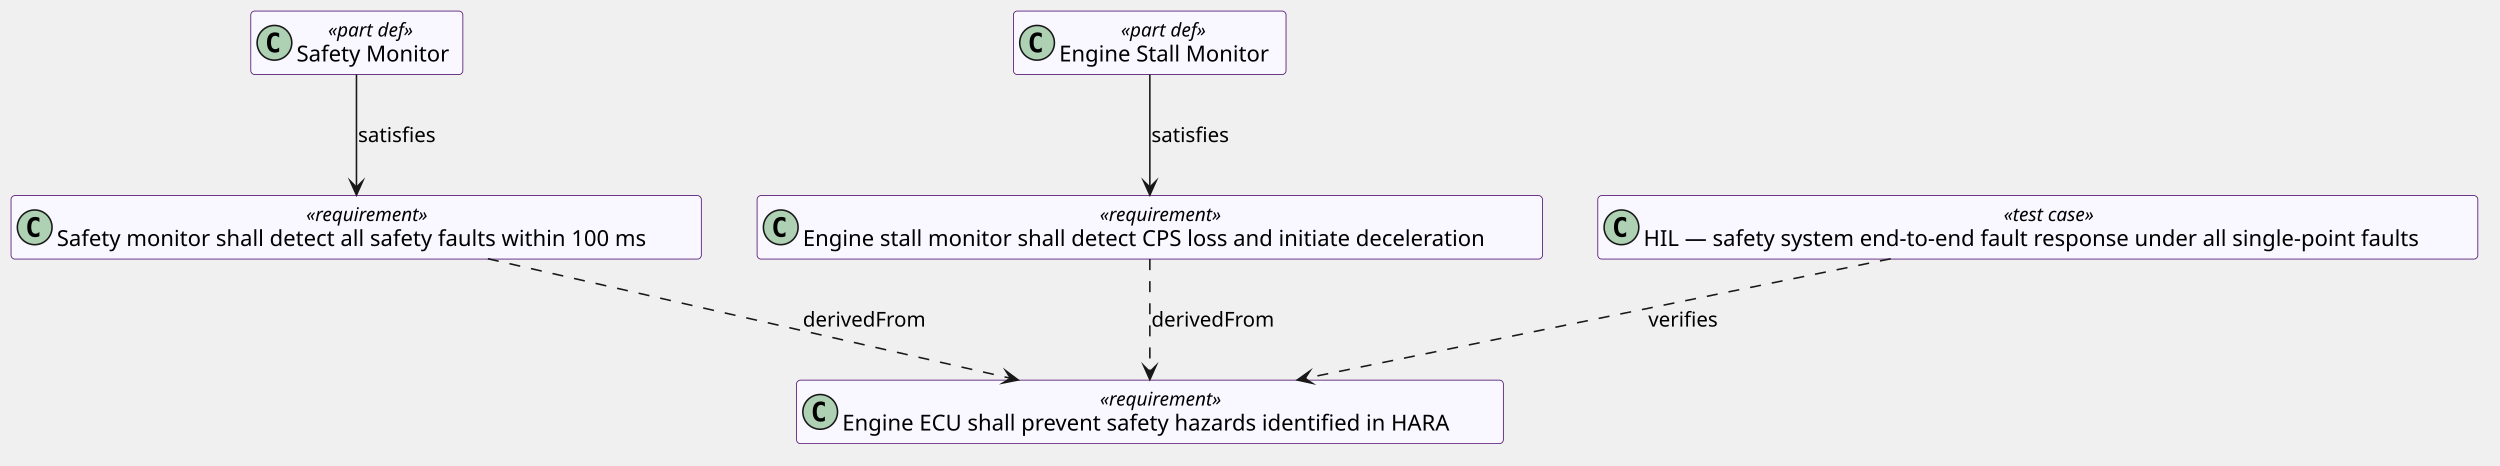
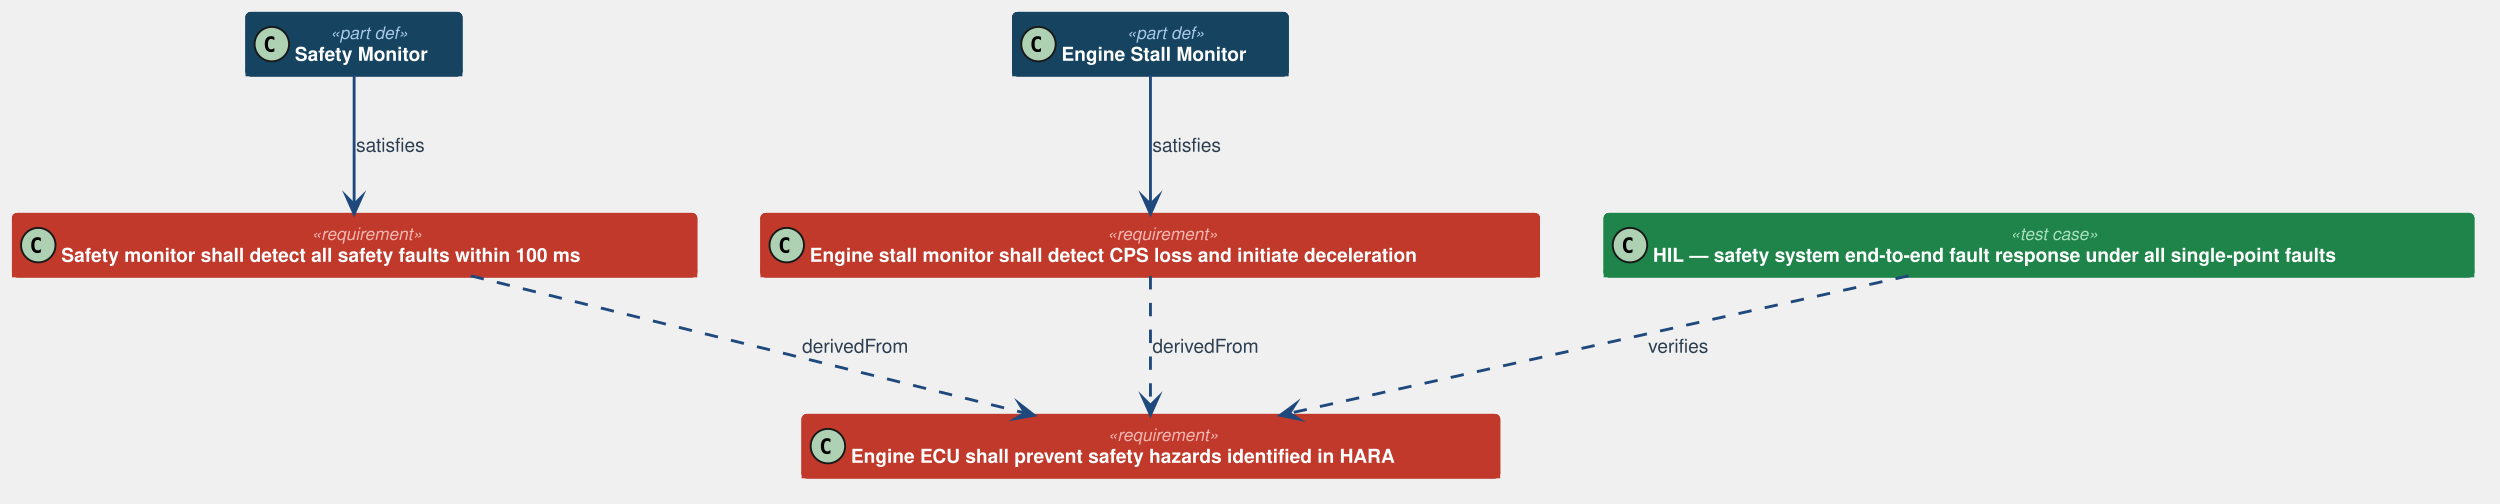
- <svg xmlns="http://www.w3.org/2000/svg" xmlns:xlink="http://www.w3.org/1999/xlink" contentStyleType="text/css" data-diagram-type="CLASS" height="295px" preserveAspectRatio="none" style="width:1585px;height:295px;background:#FFFFFF;" version="1.1" viewBox="0 0 1585 295" width="1585px" zoomAndPan="magnify">
+ <svg xmlns="http://www.w3.org/2000/svg" xmlns:xlink="http://www.w3.org/1999/xlink" contentStyleType="text/css" data-diagram-type="CLASS" height="263px" preserveAspectRatio="none" style="width:1306px;height:263px;background:#FFFFFF;" version="1.1" viewBox="0 0 1306 263" width="1306px" zoomAndPan="magnify">
  <defs />
  <g>
-     <g class="entity" data-qualified-name="s_sys" data-source-line="7" id="ent0001">
+     <g class="entity" data-qualified-name="s_sys" data-source-line="4" id="ent0001">
      <a href="https://github.com/sjames/syscribe/blob/main/model_auto/Requirements/Safety/REQ-ENG-SAFE-000.md" target="_top" title="https://github.com/sjames/syscribe/blob/main/model_auto/Requirements/Safety/REQ-ENG-SAFE-000.md" xlink:actuate="onRequest" xlink:href="https://github.com/sjames/syscribe/blob/main/model_auto/Requirements/Safety/REQ-ENG-SAFE-000.md" xlink:show="new" xlink:title="https://github.com/sjames/syscribe/blob/main/model_auto/Requirements/Safety/REQ-ENG-SAFE-000.md" xlink:type="simple">
-         <rect fill="#F9F7FF" height="40.266" rx="2.5" ry="2.5" style="stroke:#4A0A6E;stroke-width:0.5;" width="448.131" x="505" y="241" />
-         <ellipse cx="520" cy="261.133" fill="#ADD1B2" rx="11" ry="11" style="stroke:#181818;stroke-width:1;" />
-         <path d="M522.969,266.773 Q522.391,267.07 521.75,267.211 Q521.109,267.367 520.406,267.367 Q517.906,267.367 516.578,265.727 Q515.266,264.07 515.266,260.945 Q515.266,257.82 516.578,256.164 Q517.906,254.508 520.406,254.508 Q521.109,254.508 521.75,254.664 Q522.406,254.82 522.969,255.117 L522.969,257.836 Q522.344,257.258 521.75,256.992 Q521.156,256.711 520.531,256.711 Q519.188,256.711 518.5,257.789 Q517.812,258.852 517.812,260.945 Q517.812,263.039 518.5,264.117 Q519.188,265.18 520.531,265.18 Q521.156,265.18 521.75,264.914 Q522.344,264.633 522.969,264.055 L522.969,266.773 Z " fill="#000000" />
-         <text fill="#000000" font-family="sans-serif" font-size="12" font-style="italic" lengthAdjust="spacing" textLength="89.385" x="697.373" y="257.139">«requirement»</text>
-         <text fill="#000000" font-family="sans-serif" font-size="14" lengthAdjust="spacing" textLength="416.131" x="534" y="272.964">Engine ECU shall prevent safety hazards identified in HARA</text>
+         <rect fill="#FDEDEC" height="32.117" rx="2" ry="2" style="stroke:#C0392B;stroke-width:1.5;" width="363.444" x="419.5" y="217" />
+         <rect fill="#C0392B" height="32.117" rx="2" ry="2" style="stroke:#C0392B;stroke-width:1.5;" width="363.444" x="419.5" y="217" />
+         <rect fill="#C0392B" height="2" style="stroke:#C0392B;stroke-width:1.5;" width="363.444" x="419.5" y="247.117" />
+         <rect fill="none" height="32.117" rx="2" ry="2" style="stroke:#C0392B;stroke-width:1.5;" width="363.444" x="419.5" y="217" />
+         <ellipse cx="432.5" cy="233.059" fill="#ADD1B2" rx="9" ry="9" style="stroke:#181818;stroke-width:1;" />
+         <path d="M433.812,236.824 Q433.438,237.027 433.016,237.121 Q432.609,237.215 432.141,237.215 Q430.531,237.215 429.672,236.152 Q428.812,235.074 428.812,233.059 Q428.812,231.027 429.672,229.965 Q430.531,228.887 432.141,228.887 Q432.609,228.887 433.016,228.996 Q433.438,229.09 433.812,229.277 L433.812,231.043 Q433.391,230.668 433,230.496 Q432.625,230.324 432.219,230.324 Q431.359,230.324 430.906,231.012 Q430.469,231.699 430.469,233.059 Q430.469,234.418 430.906,235.106 Q431.359,235.793 432.219,235.793 Q432.625,235.793 433,235.621 Q433.391,235.449 433.812,235.059 L433.812,236.824 Z " fill="#000000" />
+         <text fill="#F5B7B1" font-family="Helvetica Neue, Helvetica, Arial, sans-serif" font-size="9" font-style="italic" lengthAdjust="spacing" textLength="67.039" x="578.703" y="230.354">«requirement»</text>
+         <text fill="#FFFFFF" font-family="'Helvetica Neue, Helvetica, Arial, sans-serif'" font-size="10" font-weight="700" lengthAdjust="spacing" textLength="335.444" x="444.5" y="241.759">Engine ECU shall prevent safety hazards identified in HARA</text>
      </a>
    </g>
-     <g class="entity" data-qualified-name="s_safe" data-source-line="8" id="ent0002">
+     <g class="entity" data-qualified-name="s_safe" data-source-line="5" id="ent0002">
      <a href="https://github.com/sjames/syscribe/blob/main/model_auto/Requirements/Safety/REQ-ENG-SAFE-001.md" target="_top" title="https://github.com/sjames/syscribe/blob/main/model_auto/Requirements/Safety/REQ-ENG-SAFE-001.md" xlink:actuate="onRequest" xlink:href="https://github.com/sjames/syscribe/blob/main/model_auto/Requirements/Safety/REQ-ENG-SAFE-001.md" xlink:show="new" xlink:title="https://github.com/sjames/syscribe/blob/main/model_auto/Requirements/Safety/REQ-ENG-SAFE-001.md" xlink:type="simple">
-         <rect fill="#F9F7FF" height="40.266" rx="2.5" ry="2.5" style="stroke:#4A0A6E;stroke-width:0.5;" width="437.644" x="7" y="124" />
-         <ellipse cx="22" cy="144.133" fill="#ADD1B2" rx="11" ry="11" style="stroke:#181818;stroke-width:1;" />
-         <path d="M24.969,149.773 Q24.391,150.07 23.75,150.211 Q23.109,150.367 22.406,150.367 Q19.906,150.367 18.578,148.727 Q17.266,147.07 17.266,143.945 Q17.266,140.82 18.578,139.164 Q19.906,137.508 22.406,137.508 Q23.109,137.508 23.75,137.664 Q24.406,137.82 24.969,138.117 L24.969,140.836 Q24.344,140.258 23.75,139.992 Q23.156,139.711 22.531,139.711 Q21.188,139.711 20.5,140.789 Q19.812,141.852 19.812,143.945 Q19.812,146.039 20.5,147.117 Q21.188,148.18 22.531,148.18 Q23.156,148.18 23.75,147.914 Q24.344,147.633 24.969,147.055 L24.969,149.773 Z " fill="#000000" />
-         <text fill="#000000" font-family="sans-serif" font-size="12" font-style="italic" lengthAdjust="spacing" textLength="89.385" x="194.13" y="140.139">«requirement»</text>
-         <text fill="#000000" font-family="sans-serif" font-size="14" lengthAdjust="spacing" textLength="405.644" x="36" y="155.964">Safety monitor shall detect all safety faults within 100 ms</text>
+         <rect fill="#FDEDEC" height="32.117" rx="2" ry="2" style="stroke:#C0392B;stroke-width:1.5;" width="356.491" x="7" y="112" />
+         <rect fill="#C0392B" height="32.117" rx="2" ry="2" style="stroke:#C0392B;stroke-width:1.5;" width="356.491" x="7" y="112" />
+         <rect fill="#C0392B" height="2" style="stroke:#C0392B;stroke-width:1.5;" width="356.491" x="7" y="142.117" />
+         <rect fill="none" height="32.117" rx="2" ry="2" style="stroke:#C0392B;stroke-width:1.5;" width="356.491" x="7" y="112" />
+         <ellipse cx="20" cy="128.059" fill="#ADD1B2" rx="9" ry="9" style="stroke:#181818;stroke-width:1;" />
+         <path d="M21.312,131.824 Q20.938,132.027 20.516,132.121 Q20.109,132.215 19.641,132.215 Q18.031,132.215 17.172,131.152 Q16.312,130.074 16.312,128.059 Q16.312,126.027 17.172,124.965 Q18.031,123.887 19.641,123.887 Q20.109,123.887 20.516,123.996 Q20.938,124.09 21.312,124.277 L21.312,126.043 Q20.891,125.668 20.5,125.496 Q20.125,125.324 19.719,125.324 Q18.859,125.324 18.406,126.012 Q17.969,126.699 17.969,128.059 Q17.969,129.418 18.406,130.106 Q18.859,130.793 19.719,130.793 Q20.125,130.793 20.5,130.621 Q20.891,130.449 21.312,130.059 L21.312,131.824 Z " fill="#000000" />
+         <text fill="#F5B7B1" font-family="Helvetica Neue, Helvetica, Arial, sans-serif" font-size="9" font-style="italic" lengthAdjust="spacing" textLength="67.039" x="162.726" y="125.354">«requirement»</text>
+         <text fill="#FFFFFF" font-family="'Helvetica Neue, Helvetica, Arial, sans-serif'" font-size="10" font-weight="700" lengthAdjust="spacing" textLength="328.491" x="32" y="136.759">Safety monitor shall detect all safety faults within 100 ms</text>
      </a>
    </g>
-     <g class="entity" data-qualified-name="s_stall" data-source-line="9" id="ent0003">
+     <g class="entity" data-qualified-name="s_stall" data-source-line="6" id="ent0003">
      <a href="https://github.com/sjames/syscribe/blob/main/model_auto/Requirements/Safety/REQ-ENG-SAFE-003.md" target="_top" title="https://github.com/sjames/syscribe/blob/main/model_auto/Requirements/Safety/REQ-ENG-SAFE-003.md" xlink:actuate="onRequest" xlink:href="https://github.com/sjames/syscribe/blob/main/model_auto/Requirements/Safety/REQ-ENG-SAFE-003.md" xlink:show="new" xlink:title="https://github.com/sjames/syscribe/blob/main/model_auto/Requirements/Safety/REQ-ENG-SAFE-003.md" xlink:type="simple">
-         <rect fill="#F9F7FF" height="40.266" rx="2.5" ry="2.5" style="stroke:#4A0A6E;stroke-width:0.5;" width="497.931" x="480" y="124" />
-         <ellipse cx="495" cy="144.133" fill="#ADD1B2" rx="11" ry="11" style="stroke:#181818;stroke-width:1;" />
-         <path d="M497.969,149.773 Q497.391,150.07 496.75,150.211 Q496.109,150.367 495.406,150.367 Q492.906,150.367 491.578,148.727 Q490.266,147.07 490.266,143.945 Q490.266,140.82 491.578,139.164 Q492.906,137.508 495.406,137.508 Q496.109,137.508 496.75,137.664 Q497.406,137.82 497.969,138.117 L497.969,140.836 Q497.344,140.258 496.75,139.992 Q496.156,139.711 495.531,139.711 Q494.188,139.711 493.5,140.789 Q492.812,141.852 492.812,143.945 Q492.812,146.039 493.5,147.117 Q494.188,148.18 495.531,148.18 Q496.156,148.18 496.75,147.914 Q497.344,147.633 497.969,147.055 L497.969,149.773 Z " fill="#000000" />
-         <text fill="#000000" font-family="sans-serif" font-size="12" font-style="italic" lengthAdjust="spacing" textLength="89.385" x="697.273" y="140.139">«requirement»</text>
-         <text fill="#000000" font-family="sans-serif" font-size="14" lengthAdjust="spacing" textLength="465.931" x="509" y="155.964">Engine stall monitor shall detect CPS loss and initiate deceleration</text>
+         <rect fill="#FDEDEC" height="32.117" rx="2" ry="2" style="stroke:#C0392B;stroke-width:1.5;" width="405.739" x="398" y="112" />
+         <rect fill="#C0392B" height="32.117" rx="2" ry="2" style="stroke:#C0392B;stroke-width:1.5;" width="405.739" x="398" y="112" />
+         <rect fill="#C0392B" height="2" style="stroke:#C0392B;stroke-width:1.5;" width="405.739" x="398" y="142.117" />
+         <rect fill="none" height="32.117" rx="2" ry="2" style="stroke:#C0392B;stroke-width:1.5;" width="405.739" x="398" y="112" />
+         <ellipse cx="411" cy="128.059" fill="#ADD1B2" rx="9" ry="9" style="stroke:#181818;stroke-width:1;" />
+         <path d="M412.312,131.824 Q411.938,132.027 411.516,132.121 Q411.109,132.215 410.641,132.215 Q409.031,132.215 408.172,131.152 Q407.312,130.074 407.312,128.059 Q407.312,126.027 408.172,124.965 Q409.031,123.887 410.641,123.887 Q411.109,123.887 411.516,123.996 Q411.938,124.09 412.312,124.277 L412.312,126.043 Q411.891,125.668 411.5,125.496 Q411.125,125.324 410.719,125.324 Q409.859,125.324 409.406,126.012 Q408.969,126.699 408.969,128.059 Q408.969,129.418 409.406,130.106 Q409.859,130.793 410.719,130.793 Q411.125,130.793 411.5,130.621 Q411.891,130.449 412.312,130.059 L412.312,131.824 Z " fill="#000000" />
+         <text fill="#F5B7B1" font-family="Helvetica Neue, Helvetica, Arial, sans-serif" font-size="9" font-style="italic" lengthAdjust="spacing" textLength="67.039" x="578.35" y="125.354">«requirement»</text>
+         <text fill="#FFFFFF" font-family="'Helvetica Neue, Helvetica, Arial, sans-serif'" font-size="10" font-weight="700" lengthAdjust="spacing" textLength="377.739" x="423" y="136.759">Engine stall monitor shall detect CPS loss and initiate deceleration</text>
      </a>
    </g>
-     <g class="entity" data-qualified-name="s_sm" data-source-line="10" id="ent0004">
+     <g class="entity" data-qualified-name="s_sm" data-source-line="7" id="ent0004">
      <a href="https://github.com/sjames/syscribe/blob/main/model_auto/System/Software/SafetyMonitor.md" target="_top" title="https://github.com/sjames/syscribe/blob/main/model_auto/System/Software/SafetyMonitor.md" xlink:actuate="onRequest" xlink:href="https://github.com/sjames/syscribe/blob/main/model_auto/System/Software/SafetyMonitor.md" xlink:show="new" xlink:title="https://github.com/sjames/syscribe/blob/main/model_auto/System/Software/SafetyMonitor.md" xlink:type="simple">
-         <rect fill="#F9F7FF" height="40.266" rx="2.5" ry="2.5" style="stroke:#4A0A6E;stroke-width:0.5;" width="134.45" x="159" y="7" />
-         <ellipse cx="174" cy="27.133" fill="#ADD1B2" rx="11" ry="11" style="stroke:#181818;stroke-width:1;" />
-         <path d="M176.969,32.773 Q176.391,33.07 175.75,33.211 Q175.109,33.367 174.406,33.367 Q171.906,33.367 170.578,31.727 Q169.266,30.07 169.266,26.945 Q169.266,23.82 170.578,22.164 Q171.906,20.508 174.406,20.508 Q175.109,20.508 175.75,20.664 Q176.406,20.82 176.969,21.117 L176.969,23.836 Q176.344,23.258 175.75,22.992 Q175.156,22.711 174.531,22.711 Q173.188,22.711 172.5,23.789 Q171.812,24.852 171.812,26.945 Q171.812,29.039 172.5,30.117 Q173.188,31.18 174.531,31.18 Q175.156,31.18 175.75,30.914 Q176.344,30.633 176.969,30.055 L176.969,32.773 Z " fill="#000000" />
-         <text fill="#000000" font-family="sans-serif" font-size="12" font-style="italic" lengthAdjust="spacing" textLength="62.461" x="207.995" y="23.139">«part def»</text>
-         <text fill="#000000" font-family="sans-serif" font-size="14" lengthAdjust="spacing" textLength="102.45" x="188" y="38.964">Safety Monitor</text>
+         <rect fill="#D4E6F1" height="32.117" rx="2" ry="2" style="stroke:#154360;stroke-width:1.5;" width="111.814" x="129" y="7" />
+         <rect fill="#154360" height="32.117" rx="2" ry="2" style="stroke:#154360;stroke-width:1.5;" width="111.814" x="129" y="7" />
+         <rect fill="#154360" height="2" style="stroke:#154360;stroke-width:1.5;" width="111.814" x="129" y="37.117" />
+         <rect fill="none" height="32.117" rx="2" ry="2" style="stroke:#154360;stroke-width:1.5;" width="111.814" x="129" y="7" />
+         <ellipse cx="142" cy="23.059" fill="#ADD1B2" rx="9" ry="9" style="stroke:#181818;stroke-width:1;" />
+         <path d="M143.312,26.824 Q142.938,27.027 142.516,27.121 Q142.109,27.215 141.641,27.215 Q140.031,27.215 139.172,26.152 Q138.312,25.074 138.312,23.059 Q138.312,21.027 139.172,19.965 Q140.031,18.887 141.641,18.887 Q142.109,18.887 142.516,18.996 Q142.938,19.09 143.312,19.277 L143.312,21.043 Q142.891,20.668 142.5,20.496 Q142.125,20.324 141.719,20.324 Q140.859,20.324 140.406,21.012 Q139.969,21.699 139.969,23.059 Q139.969,24.418 140.406,25.105 Q140.859,25.793 141.719,25.793 Q142.125,25.793 142.5,25.621 Q142.891,25.449 143.312,25.059 L143.312,26.824 Z " fill="#000000" />
+         <text fill="#A8C8E8" font-family="Helvetica Neue, Helvetica, Arial, sans-serif" font-size="9" font-style="italic" lengthAdjust="spacing" textLength="46.846" x="172.484" y="20.354">«part def»</text>
+         <text fill="#FFFFFF" font-family="'Helvetica Neue, Helvetica, Arial, sans-serif'" font-size="10" font-weight="700" lengthAdjust="spacing" textLength="83.814" x="154" y="31.759">Safety Monitor</text>
      </a>
    </g>
-     <g class="entity" data-qualified-name="s_esm" data-source-line="11" id="ent0005">
+     <g class="entity" data-qualified-name="s_esm" data-source-line="8" id="ent0005">
      <a href="https://github.com/sjames/syscribe/blob/main/model_auto/System/Software/EngineStallMonitor.md" target="_top" title="https://github.com/sjames/syscribe/blob/main/model_auto/System/Software/EngineStallMonitor.md" xlink:actuate="onRequest" xlink:href="https://github.com/sjames/syscribe/blob/main/model_auto/System/Software/EngineStallMonitor.md" xlink:show="new" xlink:title="https://github.com/sjames/syscribe/blob/main/model_auto/System/Software/EngineStallMonitor.md" xlink:type="simple">
-         <rect fill="#F9F7FF" height="40.266" rx="2.5" ry="2.5" style="stroke:#4A0A6E;stroke-width:0.5;" width="172.834" x="642.5" y="7" />
-         <ellipse cx="657.5" cy="27.133" fill="#ADD1B2" rx="11" ry="11" style="stroke:#181818;stroke-width:1;" />
-         <path d="M660.469,32.773 Q659.891,33.07 659.25,33.211 Q658.609,33.367 657.906,33.367 Q655.406,33.367 654.078,31.727 Q652.766,30.07 652.766,26.945 Q652.766,23.82 654.078,22.164 Q655.406,20.508 657.906,20.508 Q658.609,20.508 659.25,20.664 Q659.906,20.82 660.469,21.117 L660.469,23.836 Q659.844,23.258 659.25,22.992 Q658.656,22.711 658.031,22.711 Q656.688,22.711 656,23.789 Q655.312,24.852 655.312,26.945 Q655.312,29.039 656,30.117 Q656.688,31.18 658.031,31.18 Q658.656,31.18 659.25,30.914 Q659.844,30.633 660.469,30.055 L660.469,32.773 Z " fill="#000000" />
-         <text fill="#000000" font-family="sans-serif" font-size="12" font-style="italic" lengthAdjust="spacing" textLength="62.461" x="710.687" y="23.139">«part def»</text>
-         <text fill="#000000" font-family="sans-serif" font-size="14" lengthAdjust="spacing" textLength="140.834" x="671.5" y="38.964">Engine Stall Monitor</text>
+         <rect fill="#D4E6F1" height="32.117" rx="2" ry="2" style="stroke:#154360;stroke-width:1.5;" width="142.936" x="529.5" y="7" />
+         <rect fill="#154360" height="32.117" rx="2" ry="2" style="stroke:#154360;stroke-width:1.5;" width="142.936" x="529.5" y="7" />
+         <rect fill="#154360" height="2" style="stroke:#154360;stroke-width:1.5;" width="142.936" x="529.5" y="37.117" />
+         <rect fill="none" height="32.117" rx="2" ry="2" style="stroke:#154360;stroke-width:1.5;" width="142.936" x="529.5" y="7" />
+         <ellipse cx="542.5" cy="23.059" fill="#ADD1B2" rx="9" ry="9" style="stroke:#181818;stroke-width:1;" />
+         <path d="M543.812,26.824 Q543.438,27.027 543.016,27.121 Q542.609,27.215 542.141,27.215 Q540.531,27.215 539.672,26.152 Q538.812,25.074 538.812,23.059 Q538.812,21.027 539.672,19.965 Q540.531,18.887 542.141,18.887 Q542.609,18.887 543.016,18.996 Q543.438,19.09 543.812,19.277 L543.812,21.043 Q543.391,20.668 543,20.496 Q542.625,20.324 542.219,20.324 Q541.359,20.324 540.906,21.012 Q540.469,21.699 540.469,23.059 Q540.469,24.418 540.906,25.105 Q541.359,25.793 542.219,25.793 Q542.625,25.793 543,25.621 Q543.391,25.449 543.812,25.059 L543.812,26.824 Z " fill="#000000" />
+         <text fill="#A8C8E8" font-family="Helvetica Neue, Helvetica, Arial, sans-serif" font-size="9" font-style="italic" lengthAdjust="spacing" textLength="46.846" x="588.545" y="20.354">«part def»</text>
+         <text fill="#FFFFFF" font-family="'Helvetica Neue, Helvetica, Arial, sans-serif'" font-size="10" font-weight="700" lengthAdjust="spacing" textLength="114.936" x="554.5" y="31.759">Engine Stall Monitor</text>
      </a>
    </g>
-     <g class="entity" data-qualified-name="s_tc1" data-source-line="12" id="ent0006">
+     <g class="entity" data-qualified-name="s_tc1" data-source-line="9" id="ent0006">
      <a href="https://github.com/sjames/syscribe/blob/main/model_auto/Verification/TC-ENG-SAFE-001.md" target="_top" title="https://github.com/sjames/syscribe/blob/main/model_auto/Verification/TC-ENG-SAFE-001.md" xlink:actuate="onRequest" xlink:href="https://github.com/sjames/syscribe/blob/main/model_auto/Verification/TC-ENG-SAFE-001.md" xlink:show="new" xlink:title="https://github.com/sjames/syscribe/blob/main/model_auto/Verification/TC-ENG-SAFE-001.md" xlink:type="simple">
-         <rect fill="#F9F7FF" height="40.266" rx="2.5" ry="2.5" style="stroke:#4A0A6E;stroke-width:0.5;" width="557.937" x="1013" y="124" />
-         <ellipse cx="1028" cy="144.133" fill="#ADD1B2" rx="11" ry="11" style="stroke:#181818;stroke-width:1;" />
-         <path d="M1030.969,149.773 Q1030.391,150.07 1029.75,150.211 Q1029.109,150.367 1028.406,150.367 Q1025.906,150.367 1024.578,148.727 Q1023.266,147.07 1023.266,143.945 Q1023.266,140.82 1024.578,139.164 Q1025.906,137.508 1028.406,137.508 Q1029.109,137.508 1029.75,137.664 Q1030.406,137.82 1030.969,138.117 L1030.969,140.836 Q1030.344,140.258 1029.75,139.992 Q1029.156,139.711 1028.531,139.711 Q1027.188,139.711 1026.5,140.789 Q1025.812,141.852 1025.812,143.945 Q1025.812,146.039 1026.5,147.117 Q1027.188,148.18 1028.531,148.18 Q1029.156,148.18 1029.75,147.914 Q1030.344,147.633 1030.969,147.055 L1030.969,149.773 Z " fill="#000000" />
-         <text fill="#000000" font-family="sans-serif" font-size="12" font-style="italic" lengthAdjust="spacing" textLength="69.258" x="1270.339" y="140.139">«test case»</text>
-         <text fill="#000000" font-family="sans-serif" font-size="14" lengthAdjust="spacing" textLength="525.937" x="1042" y="155.964">HIL — safety system end-to-end fault response under all single-point faults</text>
+         <rect fill="#E9F7EF" height="32.117" rx="2" ry="2" style="stroke:#1E8449;stroke-width:1.5;" width="453.322" x="838.5" y="112" />
+         <rect fill="#1E8449" height="32.117" rx="2" ry="2" style="stroke:#1E8449;stroke-width:1.5;" width="453.322" x="838.5" y="112" />
+         <rect fill="#1E8449" height="2" style="stroke:#1E8449;stroke-width:1.5;" width="453.322" x="838.5" y="142.117" />
+         <rect fill="none" height="32.117" rx="2" ry="2" style="stroke:#1E8449;stroke-width:1.5;" width="453.322" x="838.5" y="112" />
+         <ellipse cx="851.5" cy="128.059" fill="#ADD1B2" rx="9" ry="9" style="stroke:#181818;stroke-width:1;" />
+         <path d="M852.812,131.824 Q852.438,132.027 852.016,132.121 Q851.609,132.215 851.141,132.215 Q849.531,132.215 848.672,131.152 Q847.812,130.074 847.812,128.059 Q847.812,126.027 848.672,124.965 Q849.531,123.887 851.141,123.887 Q851.609,123.887 852.016,123.996 Q852.438,124.09 852.812,124.277 L852.812,126.043 Q852.391,125.668 852,125.496 Q851.625,125.324 851.219,125.324 Q850.359,125.324 849.906,126.012 Q849.469,126.699 849.469,128.059 Q849.469,129.418 849.906,130.106 Q850.359,130.793 851.219,130.793 Q851.625,130.793 852,130.621 Q852.391,130.449 852.812,130.059 L852.812,131.824 Z " fill="#000000" />
+         <text fill="#A9DFBF" font-family="Helvetica Neue, Helvetica, Arial, sans-serif" font-size="9" font-style="italic" lengthAdjust="spacing" textLength="51.943" x="1050.189" y="125.354">«test case»</text>
+         <text fill="#FFFFFF" font-family="'Helvetica Neue, Helvetica, Arial, sans-serif'" font-size="10" font-weight="700" lengthAdjust="spacing" textLength="425.322" x="863.5" y="136.759">HIL — safety system end-to-end fault response under all single-point faults</text>
      </a>
    </g>
-     <g class="link" data-entity-1="ent0002" data-entity-2="ent0001" data-link-type="dependency" data-source-line="14" id="lnk7">
-       <path codeLine="14" d="M309.34,164.05 C402.45,185.34 547.446,218.496 640.626,239.796" fill="none" id="s_safe-to-s_sys" style="stroke:#181818;stroke-width:1;stroke-dasharray:7,7;" />
-       <polygon fill="#181818" points="645.5,240.91,637.618,235.005,640.626,239.796,635.835,242.804,645.5,240.91" style="stroke:#181818;stroke-width:1;stroke-linejoin:miter;stroke-miterlimit:10;" />
-       <text fill="#000000" font-family="sans-serif" font-size="13" lengthAdjust="spacing" textLength="82.589" x="509" y="207.067">derivedFrom</text>
+     <g class="link" data-entity-1="ent0002" data-entity-2="ent0001" data-link-type="dependency" data-source-line="11" id="lnk7">
+       <path codeLine="11" d="M245.94,144.09 C324.81,163.62 456.597,196.248 535.387,215.758" fill="none" id="s_safe-to-s_sys" style="stroke:#1F497D;stroke-width:1.5;stroke-dasharray:7,7;" />
+       <polygon fill="#1F497D" points="540.24,216.96,532.465,210.914,535.387,215.758,530.542,218.679,540.24,216.96" style="stroke:#1F497D;stroke-width:1.5;stroke-linejoin:miter;stroke-miterlimit:10;" />
+       <text fill="#2C3E50" font-family="'Helvetica Neue, Helvetica, Arial, sans-serif'" font-size="10" lengthAdjust="spacing" textLength="63.53" x="419" y="184.282">derivedFrom</text>
    </g>
-     <g class="link" data-entity-1="ent0003" data-entity-2="ent0001" data-link-type="dependency" data-source-line="15" id="lnk8">
-       <path codeLine="15" d="M729,164.25 C729,185.48 729,214.44 729,235.69" fill="none" id="s_stall-to-s_sys" style="stroke:#181818;stroke-width:1;stroke-dasharray:7,7;" />
-       <polygon fill="#181818" points="729,240.69,733,231.69,729,235.69,725,231.69,729,240.69" style="stroke:#181818;stroke-width:1;stroke-linejoin:miter;stroke-miterlimit:10;" />
-       <text fill="#000000" font-family="sans-serif" font-size="13" lengthAdjust="spacing" textLength="82.589" x="730" y="207.067">derivedFrom</text>
+     <g class="link" data-entity-1="ent0003" data-entity-2="ent0001" data-link-type="dependency" data-source-line="12" id="lnk8">
+       <path codeLine="12" d="M601,144.2 C601,163.67 601,192.24 601,211.74" fill="none" id="s_stall-to-s_sys" style="stroke:#1F497D;stroke-width:1.5;stroke-dasharray:7,7;" />
+       <polygon fill="#1F497D" points="601,216.74,605,207.74,601,211.74,597,207.74,601,216.74" style="stroke:#1F497D;stroke-width:1.5;stroke-linejoin:miter;stroke-miterlimit:10;" />
+       <text fill="#2C3E50" font-family="'Helvetica Neue, Helvetica, Arial, sans-serif'" font-size="10" lengthAdjust="spacing" textLength="63.53" x="602" y="184.282">derivedFrom</text>
    </g>
-     <g class="link" data-entity-1="ent0006" data-entity-2="ent0001" data-link-type="dependency" data-source-line="16" id="lnk9">
-       <path codeLine="16" d="M1198.72,164.05 C1094.5,185.34 931.659,218.609 827.369,239.91" fill="none" id="s_tc1-to-s_sys" style="stroke:#181818;stroke-width:1;stroke-dasharray:7,7;" />
-       <polygon fill="#181818" points="822.47,240.91,832.088,243.028,827.369,239.91,830.487,235.19,822.47,240.91" style="stroke:#181818;stroke-width:1;stroke-linejoin:miter;stroke-miterlimit:10;" />
-       <text fill="#000000" font-family="sans-serif" font-size="13" lengthAdjust="spacing" textLength="47.607" x="1045" y="207.067">verifies</text>
+     <g class="link" data-entity-1="ent0006" data-entity-2="ent0001" data-link-type="dependency" data-source-line="13" id="lnk9">
+       <path codeLine="13" d="M997.03,144.09 C909.06,163.62 761.531,196.366 673.651,215.876" fill="none" id="s_tc1-to-s_sys" style="stroke:#1F497D;stroke-width:1.5;stroke-dasharray:7,7;" />
+       <polygon fill="#1F497D" points="668.77,216.96,678.423,218.914,673.651,215.876,676.689,211.105,668.77,216.96" style="stroke:#1F497D;stroke-width:1.5;stroke-linejoin:miter;stroke-miterlimit:10;" />
+       <text fill="#2C3E50" font-family="'Helvetica Neue, Helvetica, Arial, sans-serif'" font-size="10" lengthAdjust="spacing" textLength="36.621" x="861" y="184.282">verifies</text>
    </g>
-     <g class="link" data-entity-1="ent0004" data-entity-2="ent0002" data-link-type="dependency" data-source-line="17" id="lnk10">
-       <path codeLine="17" d="M226,47.25 C226,68.48 226,97.44 226,118.69" fill="none" id="s_sm-to-s_safe" style="stroke:#181818;stroke-width:1;" />
-       <polygon fill="#181818" points="226,123.69,230,114.69,226,118.69,222,114.69,226,123.69" style="stroke:#181818;stroke-width:1;stroke-linejoin:miter;stroke-miterlimit:10;" />
-       <text fill="#000000" font-family="sans-serif" font-size="13" lengthAdjust="spacing" textLength="53.181" x="227" y="90.067">satisfies</text>
+     <g class="link" data-entity-1="ent0004" data-entity-2="ent0002" data-link-type="dependency" data-source-line="14" id="lnk10">
+       <path codeLine="14" d="M185,39.2 C185,58.67 185,87.24 185,106.74" fill="none" id="s_sm-to-s_safe" style="stroke:#1F497D;stroke-width:1.5;" />
+       <polygon fill="#1F497D" points="185,111.74,189,102.74,185,106.74,181,102.74,185,111.74" style="stroke:#1F497D;stroke-width:1.5;stroke-linejoin:miter;stroke-miterlimit:10;" />
+       <text fill="#2C3E50" font-family="'Helvetica Neue, Helvetica, Arial, sans-serif'" font-size="10" lengthAdjust="spacing" textLength="40.908" x="186" y="79.282">satisfies</text>
    </g>
-     <g class="link" data-entity-1="ent0005" data-entity-2="ent0003" data-link-type="dependency" data-source-line="18" id="lnk11">
-       <path codeLine="18" d="M729,47.25 C729,68.48 729,97.44 729,118.69" fill="none" id="s_esm-to-s_stall" style="stroke:#181818;stroke-width:1;" />
-       <polygon fill="#181818" points="729,123.69,733,114.69,729,118.69,725,114.69,729,123.69" style="stroke:#181818;stroke-width:1;stroke-linejoin:miter;stroke-miterlimit:10;" />
-       <text fill="#000000" font-family="sans-serif" font-size="13" lengthAdjust="spacing" textLength="53.181" x="730" y="90.067">satisfies</text>
+     <g class="link" data-entity-1="ent0005" data-entity-2="ent0003" data-link-type="dependency" data-source-line="15" id="lnk11">
+       <path codeLine="15" d="M601,39.2 C601,58.67 601,87.24 601,106.74" fill="none" id="s_esm-to-s_stall" style="stroke:#1F497D;stroke-width:1.5;" />
+       <polygon fill="#1F497D" points="601,111.74,605,102.74,601,106.74,597,102.74,601,111.74" style="stroke:#1F497D;stroke-width:1.5;stroke-linejoin:miter;stroke-miterlimit:10;" />
+       <text fill="#2C3E50" font-family="'Helvetica Neue, Helvetica, Arial, sans-serif'" font-size="10" lengthAdjust="spacing" textLength="40.908" x="602" y="79.282">satisfies</text>
    </g>
  </g>
</svg>
